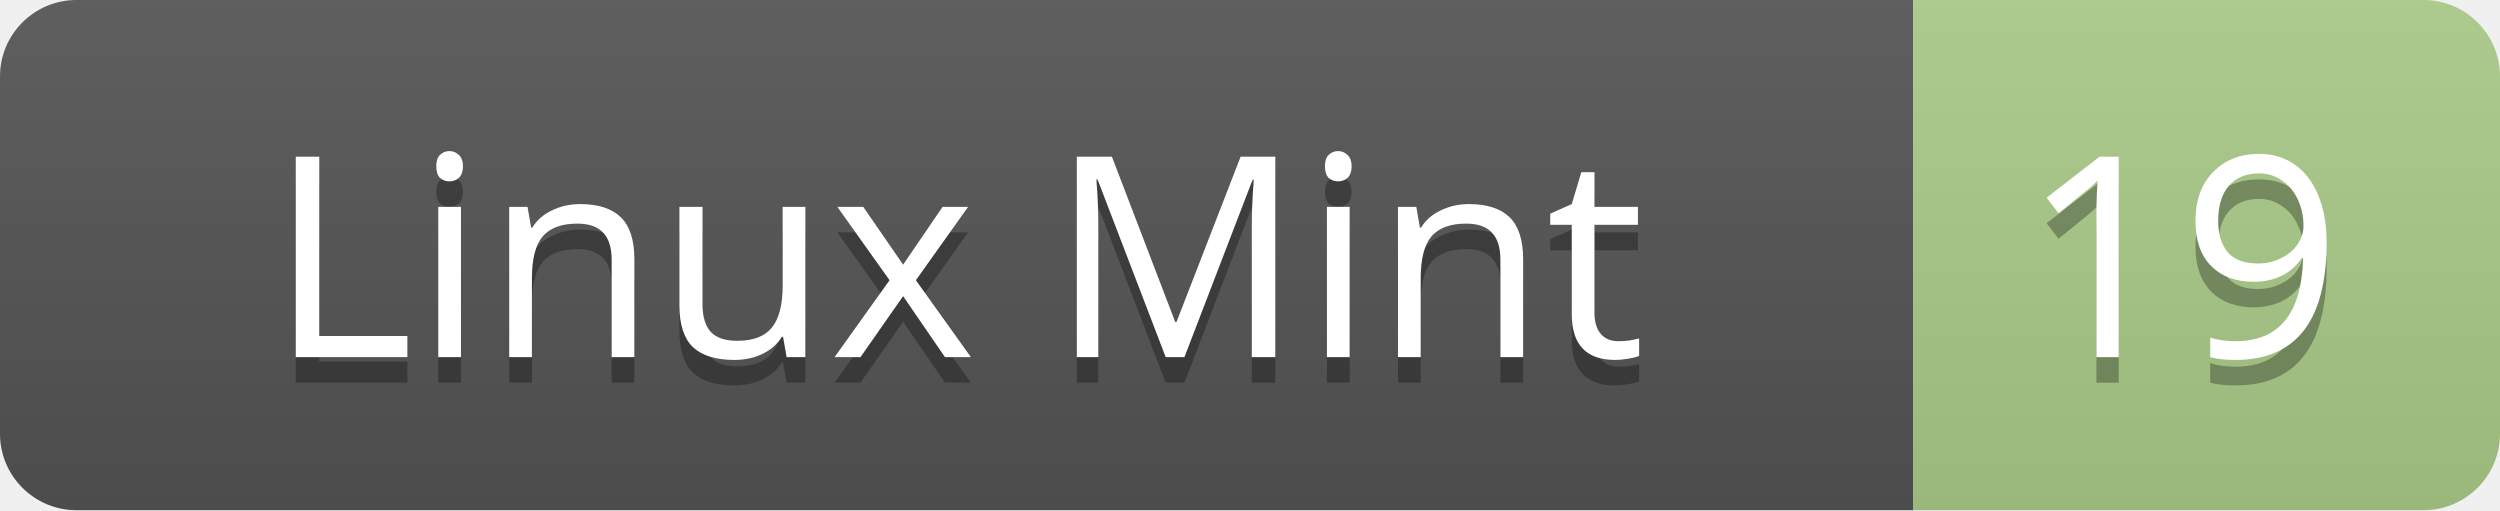
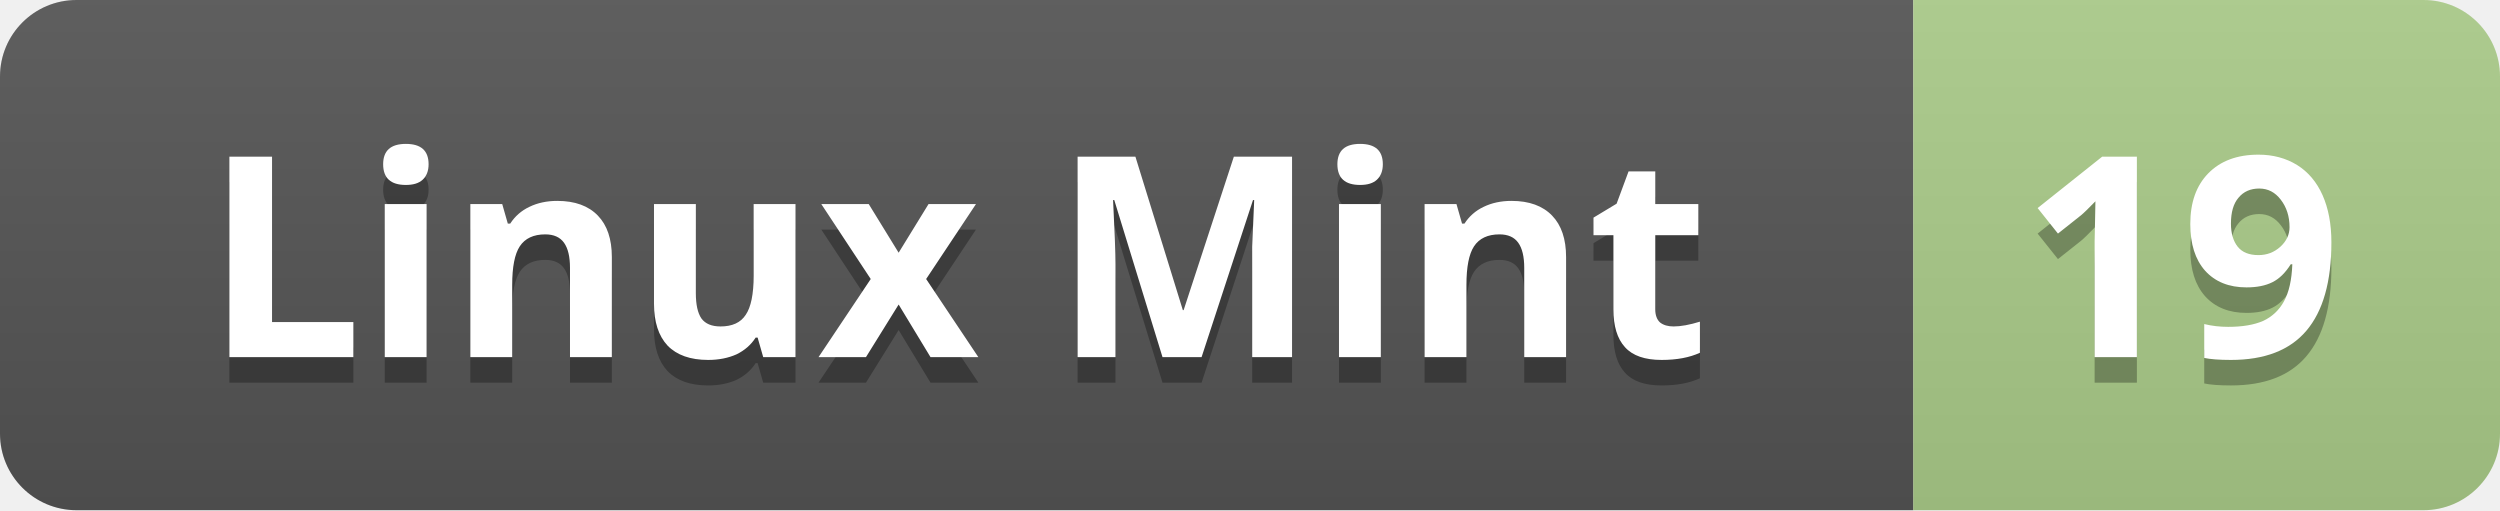
<svg xmlns="http://www.w3.org/2000/svg" width="98" height="20">
  <linearGradient id="b" x2="0" y2="100%">
    <stop offset="0" stop-color="#bbb" stop-opacity=".1" />
    <stop offset="1" stop-opacity=".1" />
  </linearGradient>
  <clipPath id="a">
    <rect width="98" height="20" rx="3" fill="#fff" />
  </clipPath>
  <g clip-path="url(#a)">
    <path fill="#555" d="M0 0h75v20H0z" />
    <path fill="#accd8a" d="M75 0h23v20H75z" />
    <path fill="url(#b)" d="M0 0h98v20H0z" />
  </g>
-   <g fill="#fff" text-anchor="middle" font-family="Open Sans,DejaVu Sans,Verdana,Geneva,sans-serif" font-size="11">
+   <g fill="#fff" text-anchor="middle" font-family="Open Sans,DejaVu Sans,Verdana,Geneva,sans-serif" font-weight="bold" font-size="11">
    <text x="37.5" y="15" fill="#010101" fill-opacity=".3">Linux Mint</text>
    <text x="37.5" y="14">Linux Mint</text>
    <text x="85.5" y="15" fill="#010101" fill-opacity=".3">19</text>
    <text x="85.5" y="14">19</text>
  </g>
</svg>
